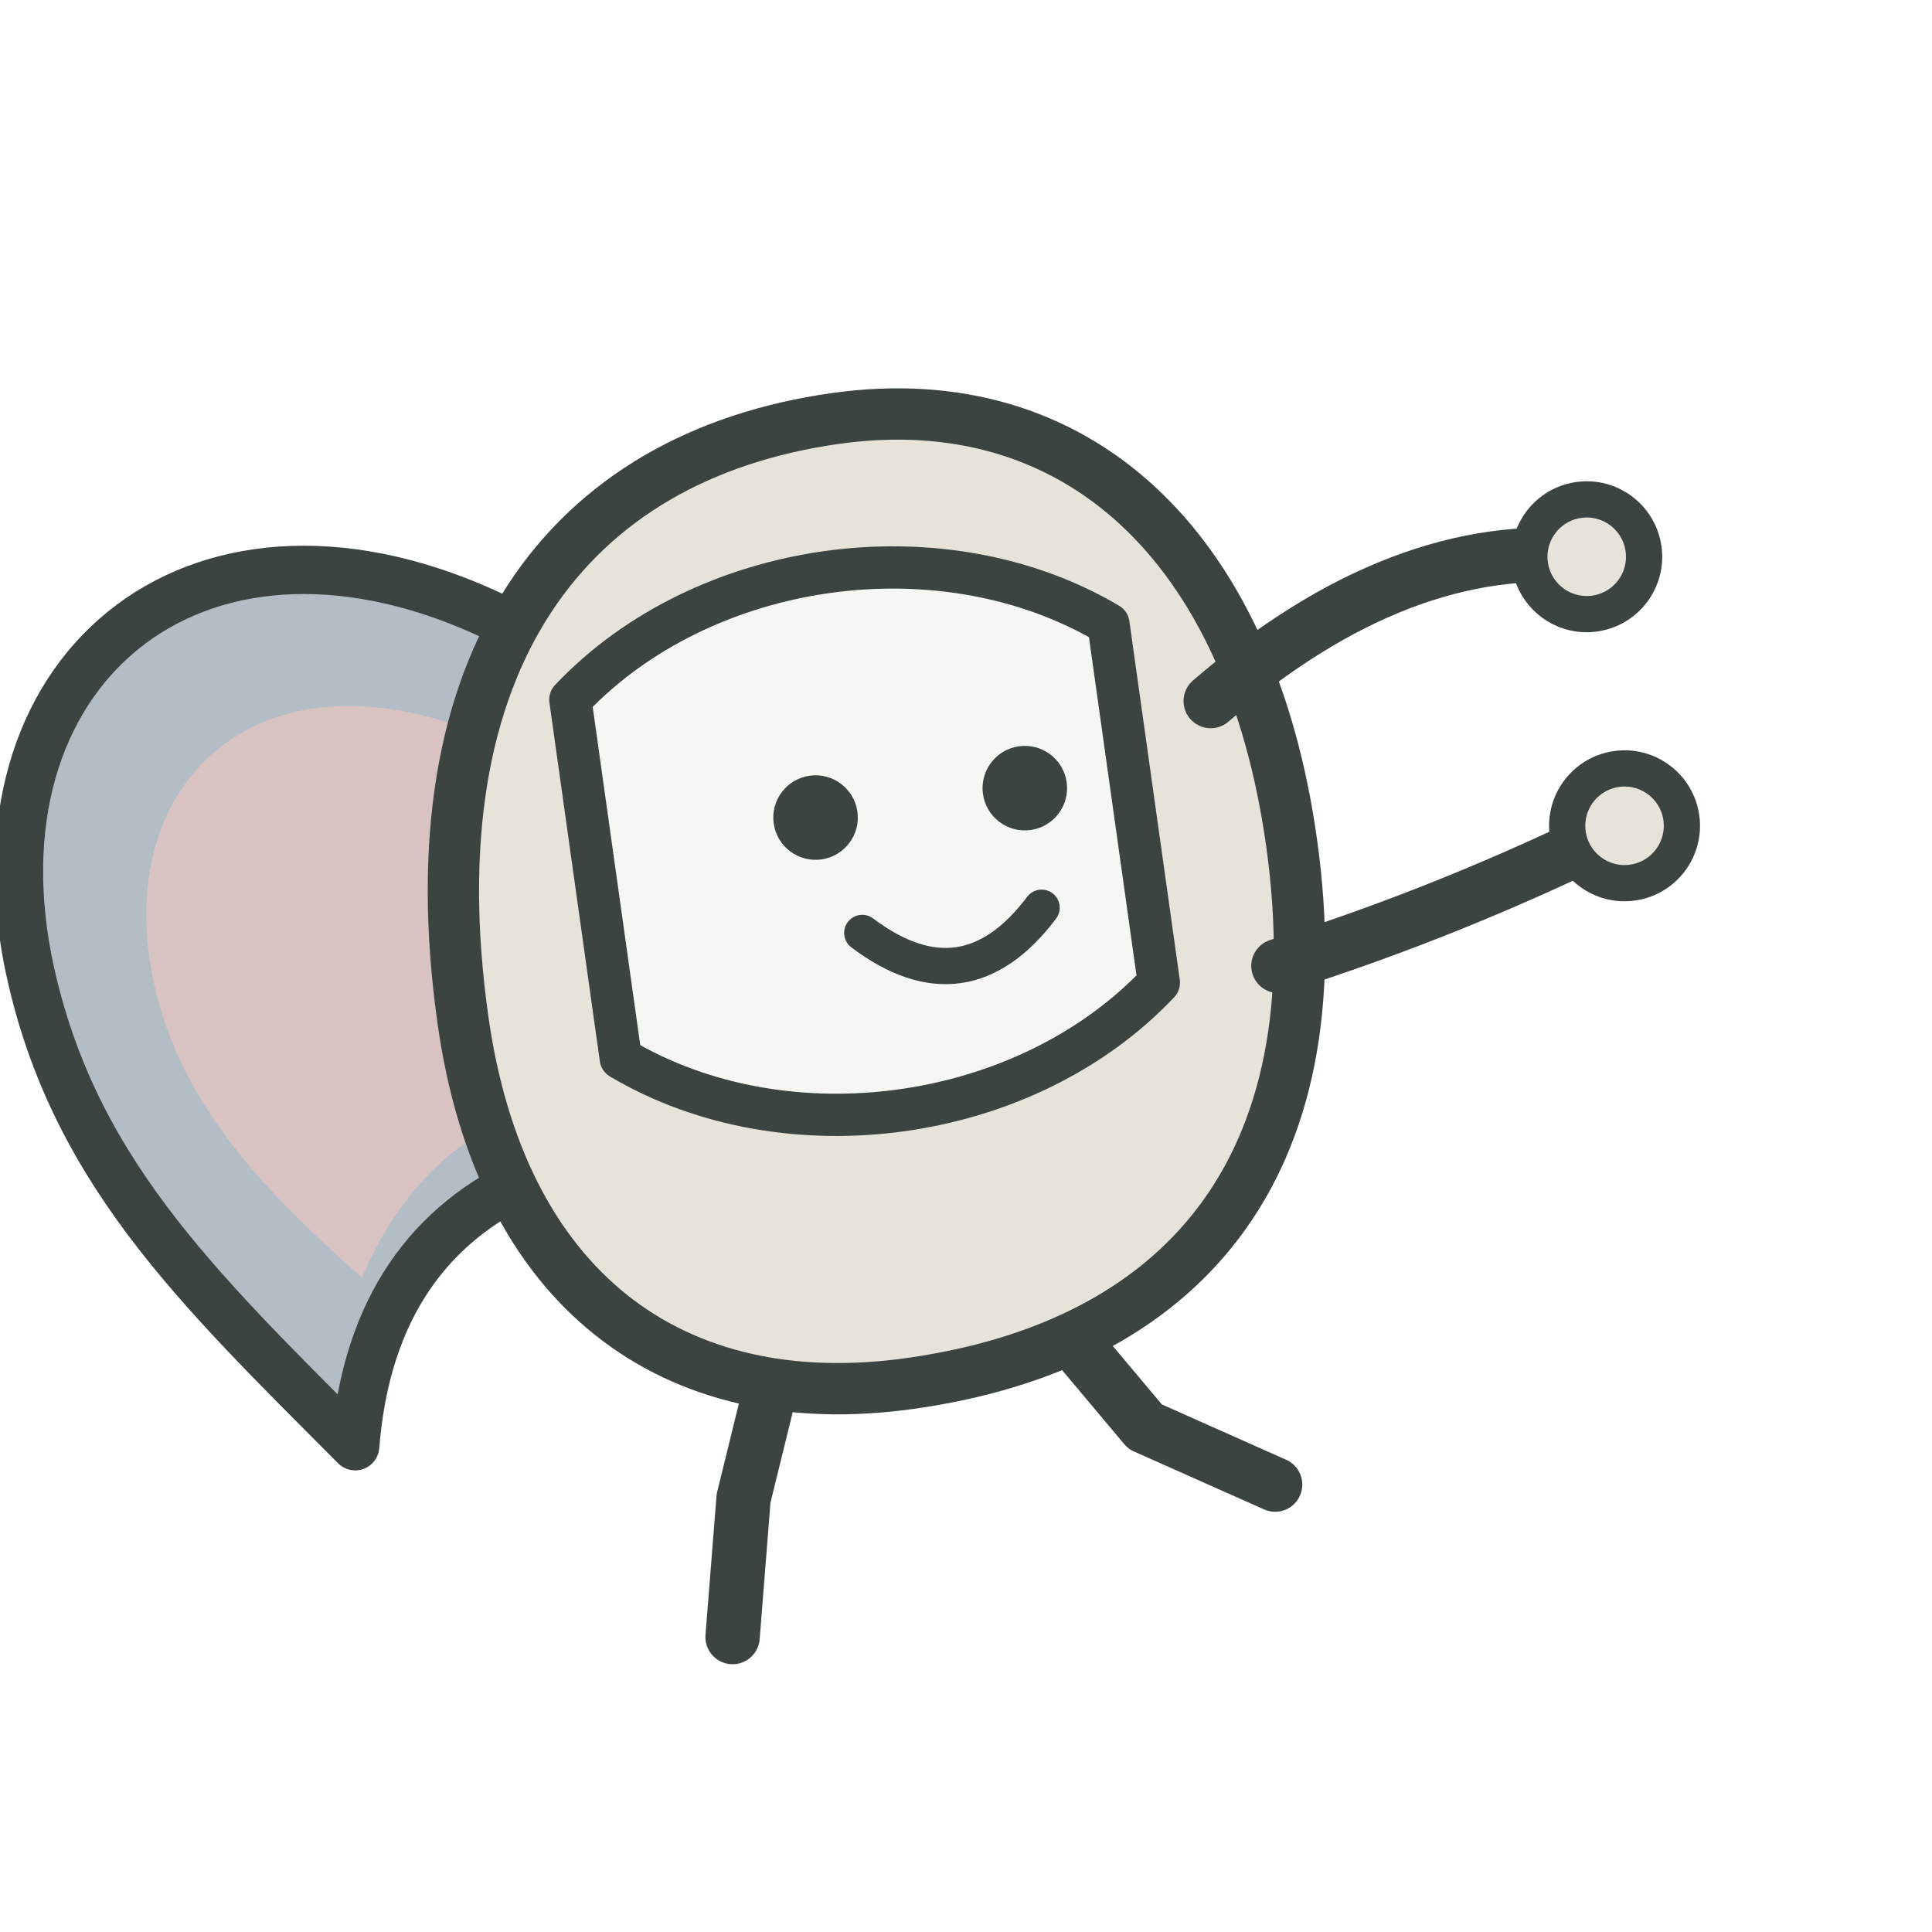
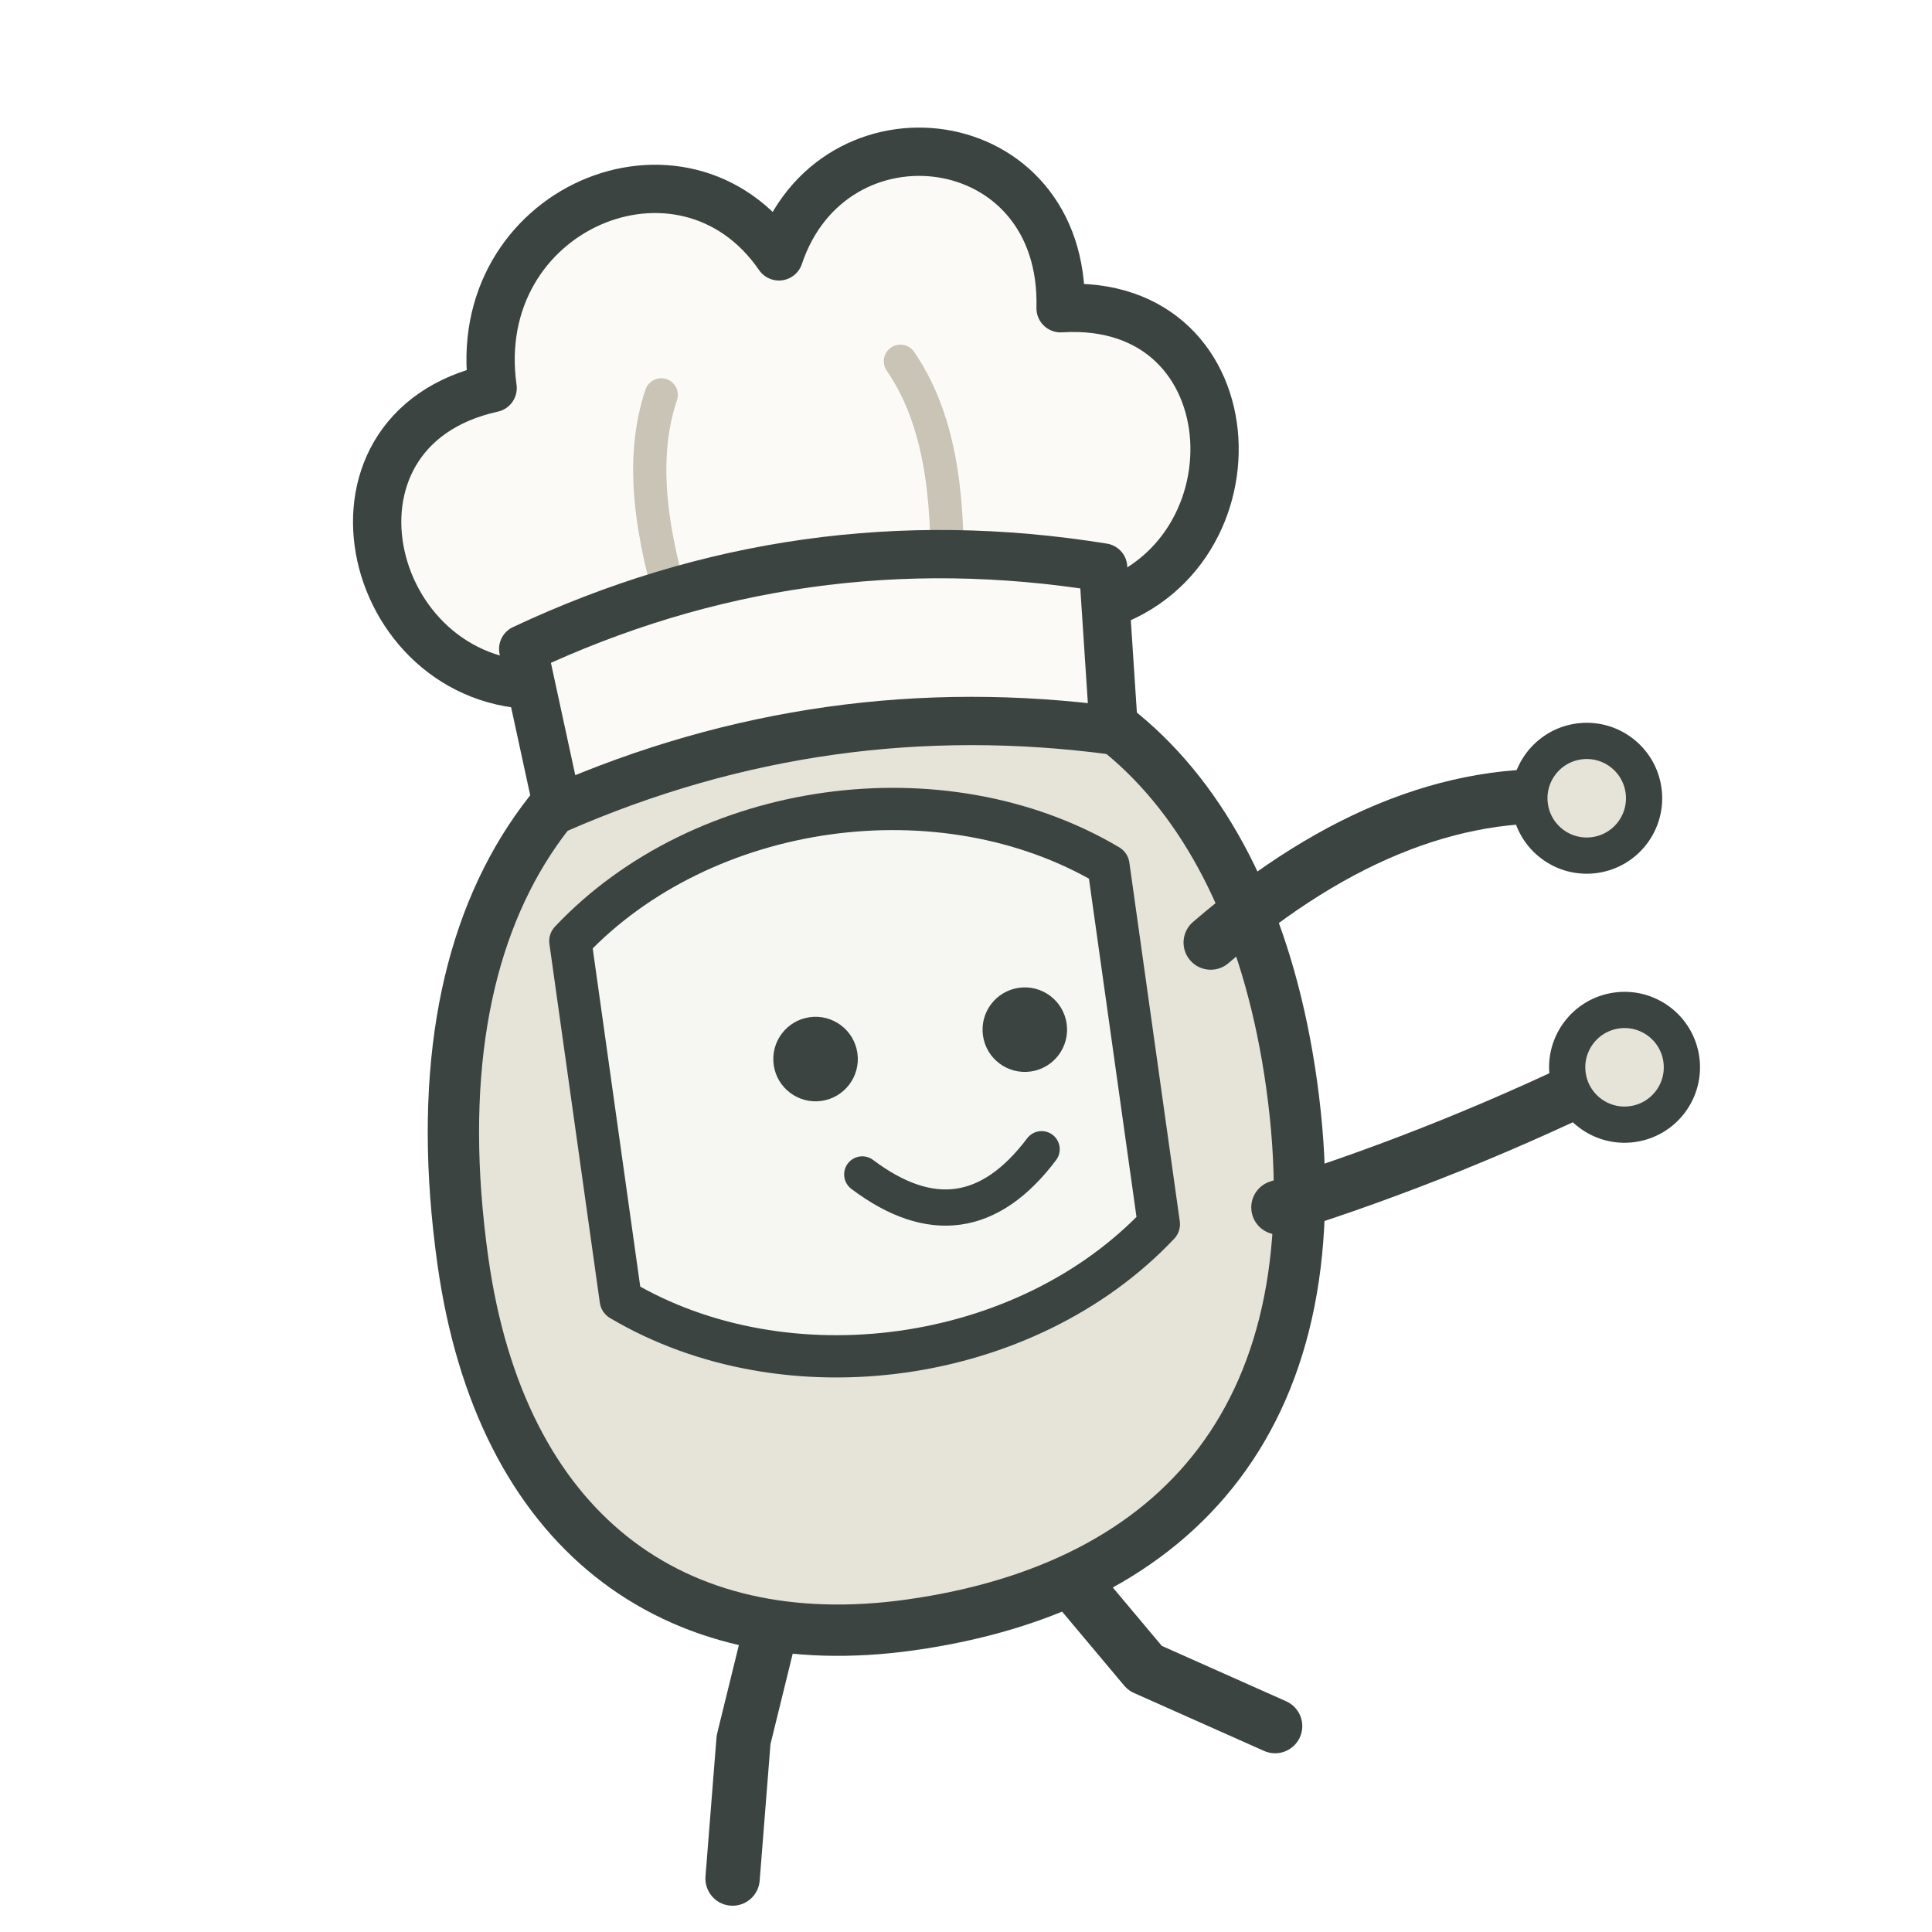
<svg xmlns="http://www.w3.org/2000/svg" width="64" height="64" viewBox="0 0 64 64">
-   <g transform="translate(5 8) rotate(-8 30 22)" stroke-linecap="round" stroke-linejoin="round">
-     <path d="M13 10 C4 4 -4.5 9 -4 19 C-3.6 26 0 30.5 4.5 36.5 C5.5 32 8 29.5 11.5 28.5" fill="#B3BDC6" stroke="#3B4441" stroke-width="1.6" />
-     <path d="M11.5 13.5 C5 10 0 13.5 0 19.5 C0 24 2.5 27.5 5.5 31 C7 28.5 9 27 11 26.5" fill="#D9C3C0" />
+   <g transform="translate(5 16) rotate(-8 30 22)" stroke-linecap="round" stroke-linejoin="round">
    <g fill="none" stroke="#3B4441" stroke-width="1.8">
      <path d="M19 35 l-2 5 l-1 4.5" />
      <path d="M28 35.5 l2.5 4 l4 2.5" />
    </g>
    <path d="M10 23C10 11 16 5 25 5c8 0 13 6 13 16 0 11-6 16-15 16-8 0-13-5-13-14Z" fill="#E6E3D9" stroke="#3B4441" stroke-width="1.7" />
    <path d="M15 13c5-4 13-4 18 0v12c-5 4-13 4-18 0Z" fill="#F6F7F2" stroke="#3B4441" stroke-width="1.4" />
    <circle cx="22.5" cy="18" r="1.4" fill="#3B4441" />
    <circle cx="29.5" cy="18" r="1.4" fill="#3B4441" />
    <path d="M23.5 22c2 2 4 2 6 0" fill="none" stroke="#3B4441" stroke-width="1.2" />
+     <path d="M15.5 4.5 C9.5 4 8.5 -5 15 -5.5 C15 -11.5 22.5 -13.5 25 -8.5 C27.5 -13.5 35 -11.5 34 -5.5 C40.5 -5 39.5 4 33.5 4.5 Z" fill="#FBFAF6" stroke="#3B4441" stroke-width="1.6" />
+     <g fill="none" stroke="#C9C4B6" stroke-width="1.1">
+       <path d="M20 3 C19.5 0 19.5 -2.5 20.5 -4.5" />
+       <path d="M29 3 C29.5 0 29.5 -2.5 28.5 -4.5" />
+     </g>
+     <path d="M14.8 3.2 Q24.5 0.2 34.2 3.2 L33.8 8.6 Q24.5 6 15.2 8.6 Z" fill="#FBFAF6" stroke="#3B4441" stroke-width="1.6" />
    <g fill="none" stroke="#3B4441" stroke-width="1.8">
      <path d="M36 16 Q43 11.5 49 13" />
      <path d="M37 25 Q43 24 49 22" />
    </g>
    <circle cx="49" cy="13" r="1.9" fill="#E6E3D9" stroke="#3B4441" stroke-width="1.2" />
    <circle cx="49" cy="22" r="1.9" fill="#E6E3D9" stroke="#3B4441" stroke-width="1.2" />
  </g>
</svg>
